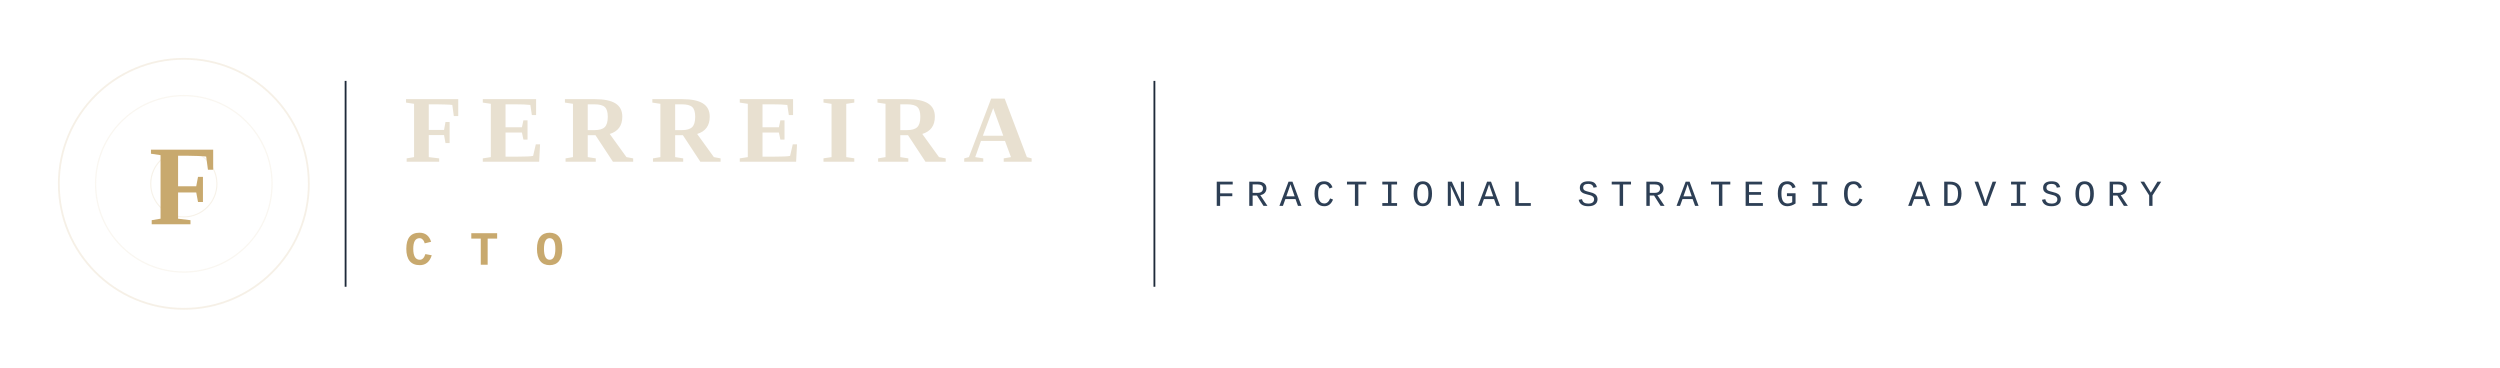
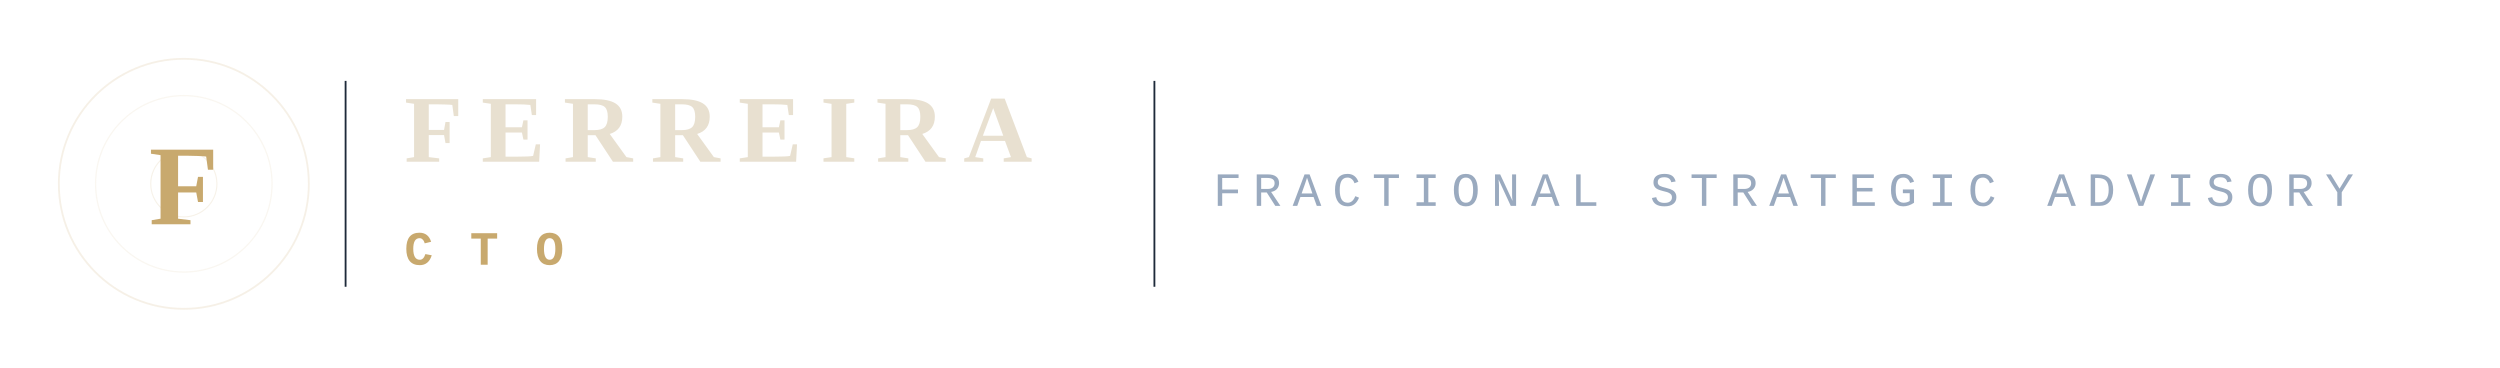
<svg xmlns="http://www.w3.org/2000/svg" width="680" height="100" viewBox="0 0 680 100" role="img">
  <g transform="translate(50,50)">
    <circle r="34" stroke="#C8A96E" stroke-width="0.5" fill="none" opacity="0.17" />
    <circle r="24" stroke="#C8A96E" stroke-width="0.35" fill="none" opacity="0.10" />
    <circle r="9" stroke="#C8A96E" stroke-width="0.3" fill="none" opacity="0.16" />
    <text x="0" y="11" text-anchor="middle" font-family="Georgia, 'Times New Roman', serif" font-size="31" font-weight="700" fill="#C8A96E">F</text>
  </g>
  <line x1="94" y1="22" x2="94" y2="78" stroke="#1e2a3a" stroke-width="0.5" />
  <text x="110" y="44" text-anchor="start" font-family="Georgia, 'Times New Roman', serif" font-size="26" font-weight="700" letter-spacing="5" fill="#E8E0D0">FERREIRA</text>
  <text x="110" y="72" text-anchor="start" font-family="'Courier New', Courier, monospace" font-size="13" font-weight="700" letter-spacing="10" fill="#C8A96E">CTO</text>
  <line x1="314" y1="22" x2="314" y2="78" stroke="#1e2a3a" stroke-width="0.5" />
-   <text x="330" y="56" text-anchor="start" font-family="'Courier New', Courier, monospace" font-size="10" letter-spacing="3" fill="#2d3f55">FRACTIONAL STRATEGIC ADVISORY</text>
+   <text x="330" y="56" text-anchor="start" font-family="'Courier New', Courier, monospace" font-size="13" letter-spacing="3" fill="#9aaabf">FRACTIONAL STRATEGIC ADVISORY</text>
</svg>
